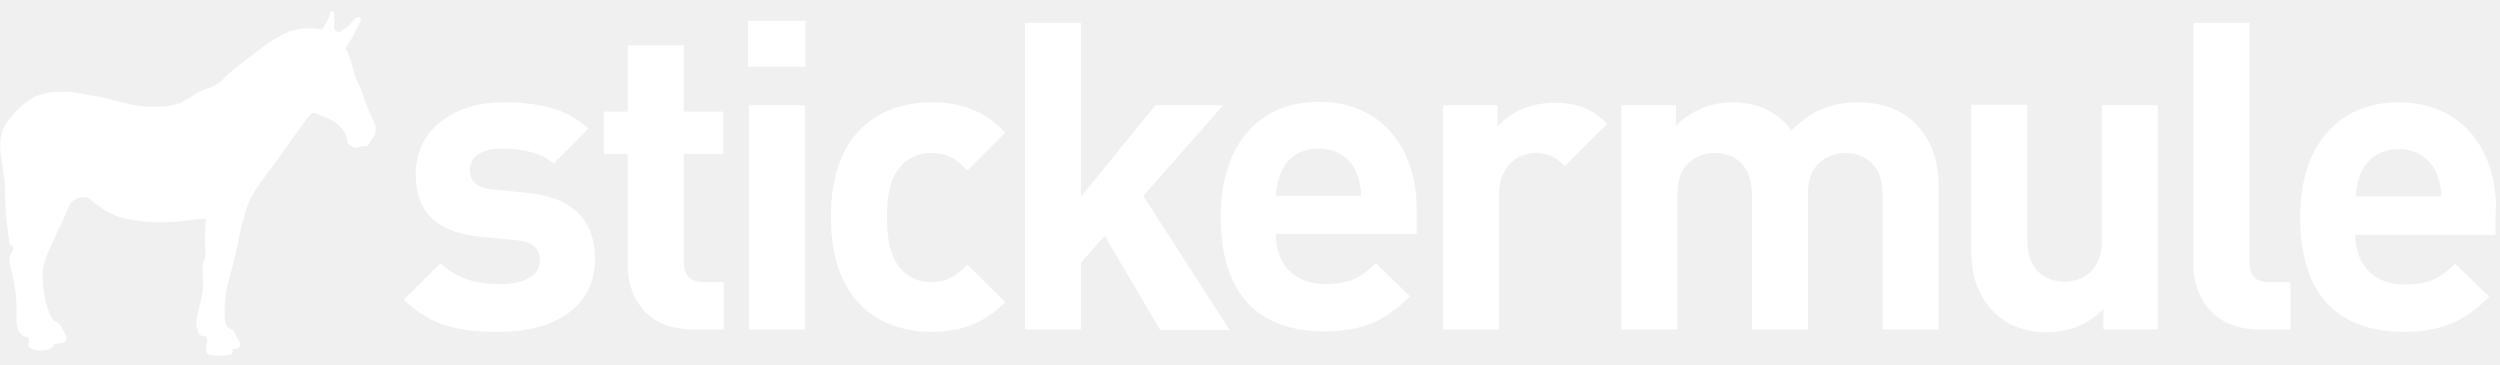
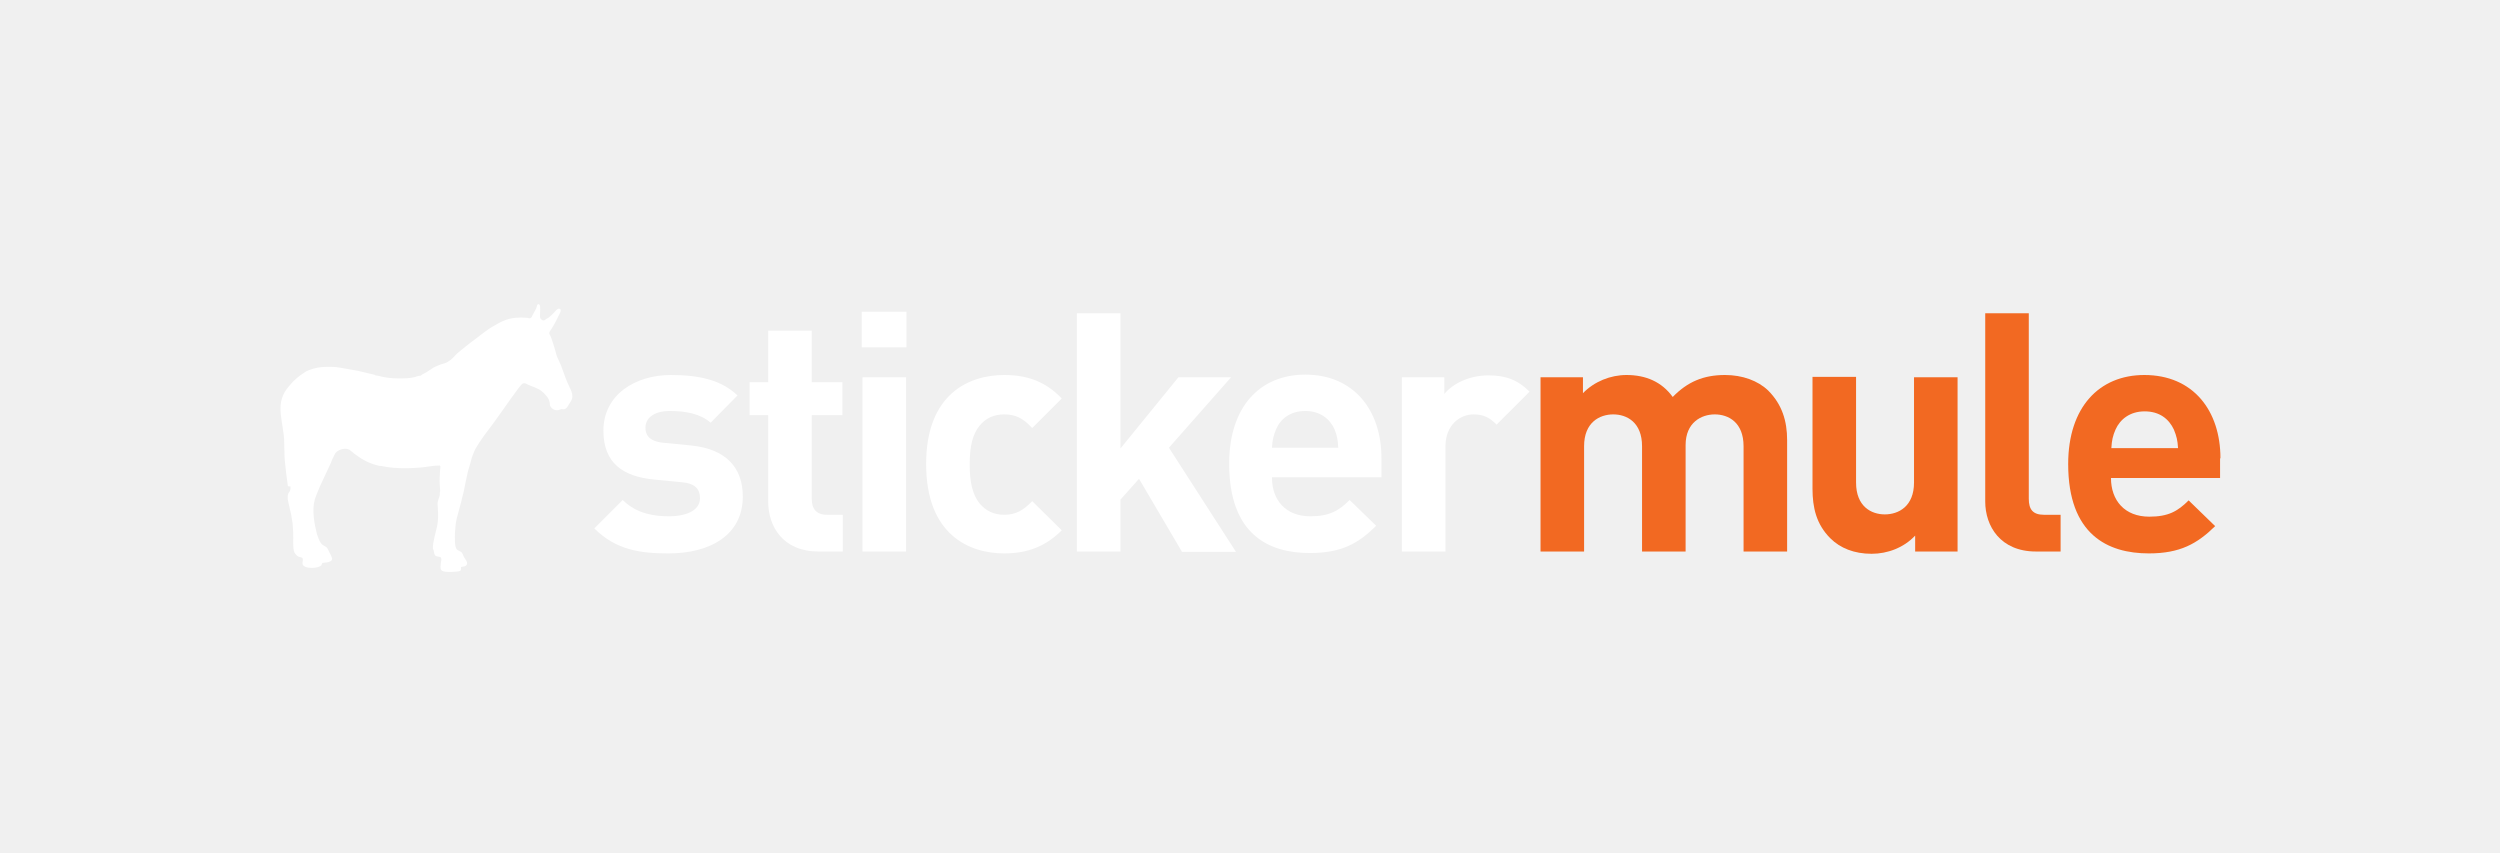
- <svg xmlns="http://www.w3.org/2000/svg" fill="none" height="35" viewBox="0 0 240 35" width="240">
-   <clipPath id="a">
-     <path d="m0 .933h240v33.216h-240z" />
-   </clipPath>
-   <g clip-path="url(#a)" fill="#fff">
-     <path d="m47.953 31.857c-3.368 0-6.456-.374-9.17-3.088l3.509-3.509c1.778 1.778 4.07 2.012 5.754 2.012 1.871 0 3.789-.608 3.789-2.246 0-1.076-.561-1.825-2.292-1.965l-3.368-.328c-3.883-.374-6.269-2.058-6.269-6.035 0-4.444 3.93-6.877 8.328-6.877 3.368 0 6.175.561 8.234 2.526l-3.322 3.368c-1.263-1.123-3.135-1.45-5.006-1.45-2.152 0-3.041.983-3.041 2.058 0 .795.328 1.684 2.246 1.871l3.368.328c4.257.421 6.409 2.667 6.409 6.316 0 4.772-4.07 7.018-9.17 7.018z" />
-     <path d="m66.48 31.623c-4.398 0-6.222-3.088-6.222-6.175v-10.667h-2.292v-4.07h2.292v-6.363h5.38v6.363h3.789v4.07h-3.789v10.339c0 1.216.561 1.965 1.871 1.965h1.965v4.538z" />
-     <path d="m71.813 6.406v-4.398h5.521v4.398zm.094 25.216v-21.52h5.38v21.52z" />
-     <path d="m89.403 31.857c-4.304 0-9.637-2.292-9.637-11.041 0-8.702 5.333-10.994 9.637-10.994 2.994 0 5.193.889 7.111 2.901l-3.649 3.649c-1.123-1.216-2.058-1.684-3.462-1.684-1.263 0-2.292.468-3.041 1.403-.842 1.029-1.216 2.479-1.216 4.772s.374 3.743 1.216 4.819c.795.936 1.778 1.403 3.041 1.403 1.404 0 2.339-.515 3.462-1.684l3.649 3.602c-1.918 1.918-4.117 2.854-7.111 2.854z" />
-     <path d="m111.345 31.623-5.286-8.982-2.293 2.573v6.409h-5.38v-29.427h5.38v16.702l7.158-8.795h6.503l-7.673 8.702 8.281 12.866h-6.69z" />
-     <path d="m122.48 22.5c0 2.76 1.684 4.772 4.725 4.772 2.339 0 3.509-.655 4.865-2.012l3.275 3.181c-2.199 2.199-4.304 3.368-8.187 3.368-5.099 0-9.965-2.292-9.965-11.041 0-7.018 3.79-10.994 9.404-10.994 5.988 0 9.403 4.398 9.403 10.292v2.386h-13.52zm7.719-5.988c-.561-1.263-1.778-2.246-3.602-2.246-1.825 0-3.041.936-3.603 2.246-.327.795-.468 1.357-.514 2.292h8.187c-.047-.936-.141-1.497-.468-2.292z" />
-     <path d="m150.222 15.95c-.842-.842-1.544-1.263-2.854-1.263-1.637 0-3.462 1.263-3.462 3.977v12.959h-5.38v-21.52h5.24v2.058c1.029-1.263 3.088-2.292 5.427-2.292 2.105 0 3.602.515 5.099 2.012z" />
-     <path clip-rule="evenodd" d="m22.222 34.009c-.328.14-.749.094-1.17.14-.374 0-.889 0-1.123-.187-.14-.094-.14-.328-.14-.468 0-.14.047-.374.047-.515.047-.187.093-.468 0-.608-.094-.14-.421-.094-.608-.187-.187-.093-.234-.374-.281-.655 0-.094-.094-.187-.094-.234-.047-.421.094-1.029.187-1.45.094-.468.234-.889.328-1.357.14-.655.14-1.403.094-2.105 0-.374-.094-.655 0-.936.047-.281.187-.515.234-.795 0-.094 0-.187 0-.281 0-.094.047-.14.047-.234 0-.187-.047-.421-.047-.655-.047-.608 0-1.497.047-2.012 0-.187.094-.374-.047-.468-.655 0-1.216.094-1.825.187-1.591.187-3.649.234-5.193-.094-.14-.047-.281-.047-.421-.047-1.123-.234-2.105-.749-2.901-1.357-.14-.094-.281-.187-.421-.328-.14-.094-.281-.234-.421-.328-.608-.281-1.45.047-1.731.468-.094.14-.187.374-.281.561-.094.187-.187.374-.234.561-.421.936-.889 1.871-1.31 2.807-.234.561-.515 1.17-.702 1.778-.374 1.31-.047 3.041.281 4.304.047.093.094.234.14.374.094.281.281.702.515.889.14.094.327.187.468.281.187.14.281.421.421.702.047.093.14.234.187.374.14.281.234.515-.094.702-.234.14-.608.14-.936.187-.14.047-.094.234-.187.328-.047.047-.281.14-.374.187-.421.14-1.17.14-1.497 0-.187-.047-.374-.187-.421-.328-.094-.281.14-.608-.047-.795-.094-.093-.281-.093-.421-.14-.234-.094-.421-.328-.561-.561-.234-.655-.094-1.637-.14-2.433 0-.234-.047-.468-.047-.749 0-.468-.14-.936-.187-1.403-.047-.234-.094-.421-.14-.608-.094-.328-.14-.702-.234-1.029-.094-.374-.094-.749 0-1.029.047-.093.14-.187.187-.281.094-.187.094-.374.094-.561-.047-.093-.281 0-.327-.093-.14-1.029-.281-2.012-.374-3.088-.047-.374-.047-.702-.047-1.076-.047-.702 0-1.45-.094-2.152-.047-.328-.094-.655-.14-.983-.14-.936-.374-2.105-.187-3.088.14-.608.327-1.123.702-1.591.234-.327.515-.608.795-.936.281-.281.608-.561.936-.795.234-.14.468-.327.702-.468.515-.234 1.216-.468 1.965-.515.749-.047 1.591-.047 2.292.094.702.14 1.404.234 2.105.374.655.14 1.31.327 1.965.468.093 0 .14.094.234.094.187.047.421.047.655.14.608.14 1.357.234 2.105.234.795 0 1.497 0 2.152-.187.093-.047.187-.094.281-.094.093-.047.234-.047.327-.047.047 0 .14-.094.187-.14.374-.187.702-.374 1.029-.608.281-.187.468-.327.842-.468.14-.047.328-.14.468-.187.327-.094.702-.187.936-.374.421-.234.702-.608 1.029-.936.328-.281.702-.608 1.076-.889.749-.608 1.497-1.123 2.199-1.684.374-.281.749-.561 1.17-.795.795-.468 1.637-.982 2.807-1.076.468-.047.936-.047 1.403 0 .14 0 .281.094.421.047.14-.047.234-.234.281-.374.187-.327.281-.515.468-.889.094-.234.047-.468.281-.468.234 0 .187.608.187.842 0 .281-.047.655 0 .842.047.14.234.327.421.327.14 0 .234-.094.328-.187.14-.094.234-.094.328-.187.187-.14.421-.374.608-.561.14-.14.421-.561.655-.515.468.047 0 .749-.094.936-.234.515-.468.936-.749 1.404-.093.187-.374.468-.374.702 0 .14.14.234.187.421.047.094.047.14.094.234.14.374.281.889.421 1.31.094.374.187.749.328 1.076.14.327.328.655.468 1.029.047.094.047.187.093.281.281.749.561 1.591.936 2.339.14.281.328.655.328 1.076 0 .468-.234.702-.468 1.076-.093.187-.281.468-.468.515-.14.047-.281 0-.421 0-.187.047-.328.14-.468.14-.421.047-.842-.281-.936-.608-.047-.093 0-.234-.047-.374-.094-.515-.374-.749-.702-1.123-.234-.234-.421-.374-.702-.515-.421-.234-.842-.327-1.31-.561-.14-.093-.374-.187-.515-.14-.234.047-.468.421-.655.655-1.123 1.497-2.152 3.041-3.228 4.491-.749.982-1.497 1.965-2.105 3.041-.14.281-.234.608-.374.936-.093.328-.187.655-.281 1.029-.421 1.216-.561 2.713-.936 3.977-.047.14-.047.281-.093.421-.187.655-.374 1.403-.561 2.105-.14.515-.187 1.216-.234 1.871 0 .655-.047 1.544.187 1.918.14.234.561.281.702.515.094.14.187.468.328.655.094.14.328.421.281.655 0 .14-.14.281-.281.328-.14.047-.328.047-.468.094 0 .187.047.374-.094.468z" fill-rule="evenodd" />
-     <path d="m178.433 9.822c-2.667 0-4.632.842-6.456 2.713-1.357-1.871-3.322-2.713-5.708-2.713-1.965 0-3.977.795-5.38 2.246v-1.965h-5.24v21.52h5.38v-13.006c0-2.947 1.918-3.93 3.603-3.93 1.684 0 3.555.982 3.555 3.93v13.006h5.38v-13.146c0-2.807 1.965-3.789 3.603-3.789 1.684 0 3.555.982 3.555 3.93v13.006h5.38v-13.754c0-2.339-.608-4.398-2.339-6.129-1.263-1.216-3.181-1.918-5.333-1.918z" />
-     <path d="m201.778 23.108c0 2.947-1.918 3.93-3.603 3.93-1.684 0-3.555-.983-3.555-3.93v-13.053h-5.38v13.801c0 2.339.468 4.398 2.199 6.129 1.216 1.216 2.947 1.918 5.099 1.918 1.965 0 3.977-.749 5.38-2.246v1.965h5.24v-21.52h-5.38z" />
-     <path d="m215.953 25.12v-22.924h-5.38v23.251c0 3.041 1.871 6.176 6.269 6.176h3.041v-4.538h-2.059c-1.356 0-1.871-.655-1.871-1.965z" />
-     <path d="m239.626 20.114c0-5.895-3.369-10.292-9.404-10.292-5.567 0-9.403 3.977-9.403 10.994 0 8.702 4.865 11.041 9.965 11.041 3.883 0 5.988-1.216 8.187-3.369l-3.275-3.181c-1.357 1.357-2.527 2.012-4.866 2.012-3.041 0-4.725-2.012-4.725-4.772h13.474v-2.433zm-13.474-1.263c.047-.936.187-1.544.515-2.292.561-1.263 1.777-2.246 3.602-2.246 1.824 0 2.994.936 3.602 2.246.328.795.468 1.357.515 2.292z" />
+ <svg xmlns="http://www.w3.org/2000/svg" version="1.1" id="Layer_1" x="0px" y="0px" viewBox="0 0 660 225" style="enable-background:new 0 0 660 225;" xml:space="preserve">
+   <style type="text/css">
+ 	.Arched_x0020_Green{fill:url(#SVGID_1_);stroke:#FFFFFF;stroke-width:0.25;stroke-miterlimit:1;}
+ 	.st0{fill:#FFFFFF;}
+ 	.st1{fill-rule:evenodd;clip-rule:evenodd;fill:#FFFFFF;}
+ 	.st2{fill:#F26922;}
+ </style>
+   <linearGradient id="SVGID_1_" gradientUnits="userSpaceOnUse" x1="330.307" y1="115.723" x2="331.014" y2="115.016">
+     <stop offset="0" style="stop-color:#1EAB4B" />
+     <stop offset="0.983" style="stop-color:#19361A" />
+   </linearGradient>
+   <g>
+     <path class="st0" d="M176.5,146.1c-7.2,0-13.8-0.8-19.6-6.6l7.5-7.5c3.8,3.8,8.7,4.3,12.3,4.3c4,0,8.1-1.3,8.1-4.8   c0-2.3-1.2-3.9-4.9-4.2l-7.2-0.7c-8.3-0.8-13.4-4.4-13.4-12.9c0-9.5,8.4-14.7,17.8-14.7c7.2,0,13.2,1.2,17.6,5.4l-7.1,7.2   c-2.7-2.4-6.7-3.1-10.7-3.1c-4.6,0-6.5,2.1-6.5,4.4c0,1.7,0.7,3.6,4.8,4l7.2,0.7c9.1,0.9,13.7,5.7,13.7,13.5   C196.1,141.3,187.4,146.1,176.5,146.1z" />
+     <g>
+       <path class="st0" d="M216.1,145.6c-9.4,0-13.3-6.6-13.3-13.2v-22.8h-4.9v-8.7h4.9V87.3h11.5v13.6h8.1v8.7h-8.1v22.1    c0,2.6,1.2,4.2,4,4.2h4.2v9.7H216.1z" />
+       <path class="st0" d="M227.5,91.7v-9.4h11.8v9.4H227.5z M227.7,145.6v-46h11.5v46H227.7z" />
+       <path class="st0" d="M265.1,146.1c-9.2,0-20.6-4.9-20.6-23.6c0-18.6,11.4-23.5,20.6-23.5c6.4,0,11.1,1.9,15.2,6.2l-7.8,7.8    c-2.4-2.6-4.4-3.6-7.4-3.6c-2.7,0-4.9,1-6.5,3c-1.8,2.2-2.6,5.3-2.6,10.2c0,4.9,0.8,8,2.6,10.3c1.7,2,3.8,3,6.5,3    c3,0,5-1.1,7.4-3.6l7.8,7.7C276.2,144.1,271.5,146.1,265.1,146.1z" />
+       <path class="st0" d="M312,145.6l-11.3-19.2l-4.9,5.5v13.7h-11.5V82.7h11.5v35.7l15.3-18.8H325l-16.4,18.6l17.7,27.5H312z" />
+       <path class="st0" d="M335.8,126.1c0,5.9,3.6,10.2,10.1,10.2c5,0,7.5-1.4,10.4-4.3l7,6.8c-4.7,4.7-9.2,7.2-17.5,7.2    c-10.9,0-21.3-4.9-21.3-23.6c0-15,8.1-23.5,20.1-23.5c12.8,0,20.1,9.4,20.1,22v5.1H335.8z M352.3,113.3c-1.2-2.7-3.8-4.8-7.7-4.8    s-6.5,2-7.7,4.8c-0.7,1.7-1,2.9-1.1,4.9h17.5C353.2,116.2,353,115,352.3,113.3z" />
+       <path class="st0" d="M395.1,112.1c-1.8-1.8-3.3-2.7-6.1-2.7c-3.5,0-7.4,2.7-7.4,8.5v27.7h-11.5v-46h11.2v4.4    c2.2-2.7,6.6-4.9,11.6-4.9c4.5,0,7.7,1.1,10.9,4.3L395.1,112.1z" />
+       <path class="st1" d="M121.5,150.7c-0.7,0.3-1.6,0.2-2.5,0.3c-0.8,0-1.9,0-2.4-0.4c-0.3-0.2-0.3-0.7-0.3-1c0-0.3,0.1-0.8,0.1-1.1    c0.1-0.4,0.2-1,0-1.3c-0.2-0.3-0.9-0.2-1.3-0.4c-0.4-0.2-0.5-0.8-0.6-1.4c0-0.2-0.2-0.4-0.2-0.5c-0.1-0.9,0.2-2.2,0.4-3.1    c0.2-1,0.5-1.9,0.7-2.9c0.3-1.4,0.3-3,0.2-4.5c0-0.8-0.2-1.4,0-2c0.1-0.6,0.4-1.1,0.5-1.7c0-0.2,0-0.4,0-0.6    c0-0.2,0.1-0.3,0.1-0.5c0-0.4-0.1-0.9-0.1-1.4c-0.1-1.3,0-3.2,0.1-4.3c0-0.4,0.2-0.8-0.1-1c-1.4,0-2.6,0.2-3.9,0.4    c-3.4,0.4-7.8,0.5-11.1-0.2c-0.3-0.1-0.6-0.1-0.9-0.1c-2.4-0.5-4.5-1.6-6.2-2.9c-0.3-0.2-0.6-0.4-0.9-0.7    c-0.3-0.2-0.6-0.5-0.9-0.7c-1.3-0.6-3.1,0.1-3.7,1c-0.2,0.3-0.4,0.8-0.6,1.2c-0.2,0.4-0.4,0.8-0.5,1.2c-0.9,2-1.9,4-2.8,6    c-0.5,1.2-1.1,2.5-1.5,3.8c-0.8,2.8-0.1,6.5,0.6,9.2c0.1,0.2,0.2,0.5,0.3,0.8c0.2,0.6,0.6,1.5,1.1,1.9c0.3,0.2,0.7,0.4,1,0.6    c0.4,0.3,0.6,0.9,0.9,1.5c0.1,0.2,0.3,0.5,0.4,0.8c0.3,0.6,0.5,1.1-0.2,1.5c-0.5,0.3-1.3,0.3-2,0.4c-0.3,0.1-0.2,0.5-0.4,0.7    c-0.1,0.1-0.6,0.3-0.8,0.4c-0.9,0.3-2.5,0.3-3.2,0c-0.4-0.1-0.8-0.4-0.9-0.7c-0.2-0.6,0.3-1.3-0.1-1.7c-0.2-0.2-0.6-0.2-0.9-0.3    c-0.5-0.2-0.9-0.7-1.2-1.2c-0.5-1.4-0.2-3.5-0.3-5.2c0-0.5-0.1-1-0.1-1.6c0-1-0.3-2-0.4-3c-0.1-0.5-0.2-0.9-0.3-1.3    c-0.2-0.7-0.3-1.5-0.5-2.2c-0.2-0.8-0.2-1.6,0-2.2c0.1-0.2,0.3-0.4,0.4-0.6c0.2-0.4,0.2-0.8,0.2-1.2c-0.1-0.2-0.6,0-0.7-0.2    c-0.3-2.2-0.6-4.3-0.8-6.6c-0.1-0.8-0.1-1.5-0.1-2.3c-0.1-1.5,0-3.1-0.2-4.6c-0.1-0.7-0.2-1.4-0.3-2.1c-0.3-2-0.8-4.5-0.4-6.6    c0.3-1.3,0.7-2.4,1.5-3.4c0.5-0.7,1.1-1.3,1.7-2c0.6-0.6,1.3-1.2,2-1.7c0.5-0.3,1-0.7,1.5-1c1.1-0.5,2.6-1,4.2-1.1    c1.6-0.1,3.4-0.1,4.9,0.2c1.5,0.3,3,0.5,4.5,0.8c1.4,0.3,2.8,0.7,4.2,1c0.2,0,0.3,0.2,0.5,0.2c0.4,0.1,0.9,0.1,1.4,0.3    c1.3,0.3,2.9,0.5,4.5,0.5c1.7,0,3.2,0,4.6-0.4c0.2-0.1,0.4-0.2,0.6-0.2c0.2-0.1,0.5-0.1,0.7-0.1c0.1,0,0.3-0.2,0.4-0.3    c0.8-0.4,1.5-0.8,2.2-1.3c0.6-0.4,1-0.7,1.8-1c0.3-0.1,0.7-0.3,1-0.4c0.7-0.2,1.5-0.4,2-0.8c0.9-0.5,1.5-1.3,2.2-2    c0.7-0.6,1.5-1.3,2.3-1.9c1.6-1.3,3.2-2.4,4.7-3.6c0.8-0.6,1.6-1.2,2.5-1.7c1.7-1,3.5-2.1,6-2.3c1-0.1,2-0.1,3,0    c0.3,0,0.6,0.2,0.9,0.1c0.3-0.1,0.5-0.5,0.6-0.8c0.4-0.7,0.6-1.1,1-1.9c0.2-0.5,0.1-1,0.6-1c0.5,0,0.4,1.3,0.4,1.8    c0,0.6-0.1,1.4,0,1.8c0.1,0.3,0.5,0.7,0.9,0.7c0.3,0,0.5-0.2,0.7-0.4c0.3-0.2,0.5-0.2,0.7-0.4c0.4-0.3,0.9-0.8,1.3-1.2    c0.3-0.3,0.9-1.2,1.4-1.1c1,0.1,0,1.6-0.2,2c-0.5,1.1-1,2-1.6,3c-0.2,0.4-0.8,1-0.8,1.5c0,0.3,0.3,0.5,0.4,0.9    c0.1,0.2,0.1,0.3,0.2,0.5c0.3,0.8,0.6,1.9,0.9,2.8c0.2,0.8,0.4,1.6,0.7,2.3c0.3,0.7,0.7,1.4,1,2.2c0.1,0.2,0.1,0.4,0.2,0.6    c0.6,1.6,1.2,3.4,2,5c0.3,0.6,0.7,1.4,0.7,2.3c0,1-0.5,1.5-1,2.3c-0.2,0.4-0.6,1-1,1.1c-0.3,0.1-0.6,0-0.9,0    c-0.4,0.1-0.7,0.3-1,0.3c-0.9,0.1-1.8-0.6-2-1.3c-0.1-0.2,0-0.5-0.1-0.8c-0.2-1.1-0.8-1.6-1.5-2.4c-0.5-0.5-0.9-0.8-1.5-1.1    c-0.9-0.5-1.8-0.7-2.8-1.2c-0.3-0.2-0.8-0.4-1.1-0.3c-0.5,0.1-1,0.9-1.4,1.4c-2.4,3.2-4.6,6.5-6.9,9.6c-1.6,2.1-3.2,4.2-4.5,6.5    c-0.3,0.6-0.5,1.3-0.8,2c-0.2,0.7-0.4,1.4-0.6,2.2c-0.9,2.6-1.2,5.8-2,8.5c-0.1,0.3-0.1,0.6-0.2,0.9c-0.4,1.4-0.8,3-1.2,4.5    c-0.3,1.1-0.4,2.6-0.5,4c0,1.4-0.1,3.3,0.4,4.1c0.3,0.5,1.2,0.6,1.5,1.1c0.2,0.3,0.4,1,0.7,1.4c0.2,0.3,0.7,0.9,0.6,1.4    c0,0.3-0.3,0.6-0.6,0.7c-0.3,0.1-0.7,0.1-1,0.2C121.7,150.1,121.8,150.5,121.5,150.7z" />
+       <path class="st2" d="M455.4,99c-5.7,0-9.9,1.8-13.8,5.8c-2.9-4-7.1-5.8-12.2-5.8c-4.2,0-8.5,1.7-11.5,4.8v-4.2h-11.2v46h11.5    v-27.8c0-6.3,4.1-8.4,7.7-8.4c3.6,0,7.6,2.1,7.6,8.4v27.8H445v-28.1c0-6,4.2-8.1,7.7-8.1c3.6,0,7.6,2.1,7.6,8.4v27.8h11.5v-29.4    c0-5-1.3-9.4-5-13.1C464.1,100.5,460,99,455.4,99z" />
+       <path class="st2" d="M505.3,127.4c0,6.3-4.1,8.4-7.7,8.4c-3.6,0-7.6-2.1-7.6-8.4V99.5h-11.5V129c0,5,1,9.4,4.7,13.1    c2.6,2.6,6.3,4.1,10.9,4.1c4.2,0,8.5-1.6,11.5-4.8v4.2h11.2v-46h-11.5V127.4z" />
+       <path class="st2" d="M535.6,131.7v-49h-11.5v49.7c0,6.5,4,13.2,13.4,13.2h6.5v-9.7h-4.4C536.7,135.9,535.6,134.5,535.6,131.7z" />
+       <path class="st2" d="M586.2,121c0-12.6-7.2-22-20.1-22c-11.9,0-20.1,8.5-20.1,23.5c0,18.6,10.4,23.6,21.3,23.6    c8.3,0,12.8-2.6,17.5-7.2l-7-6.8c-2.9,2.9-5.4,4.3-10.4,4.3c-6.5,0-10.1-4.3-10.1-10.2h28.8V121z M557.4,118.3    c0.1-2,0.4-3.3,1.1-4.9c1.2-2.7,3.8-4.8,7.7-4.8c3.9,0,6.4,2,7.7,4.8c0.7,1.7,1,2.9,1.1,4.9H557.4z" />
+     </g>
  </g>
</svg>
